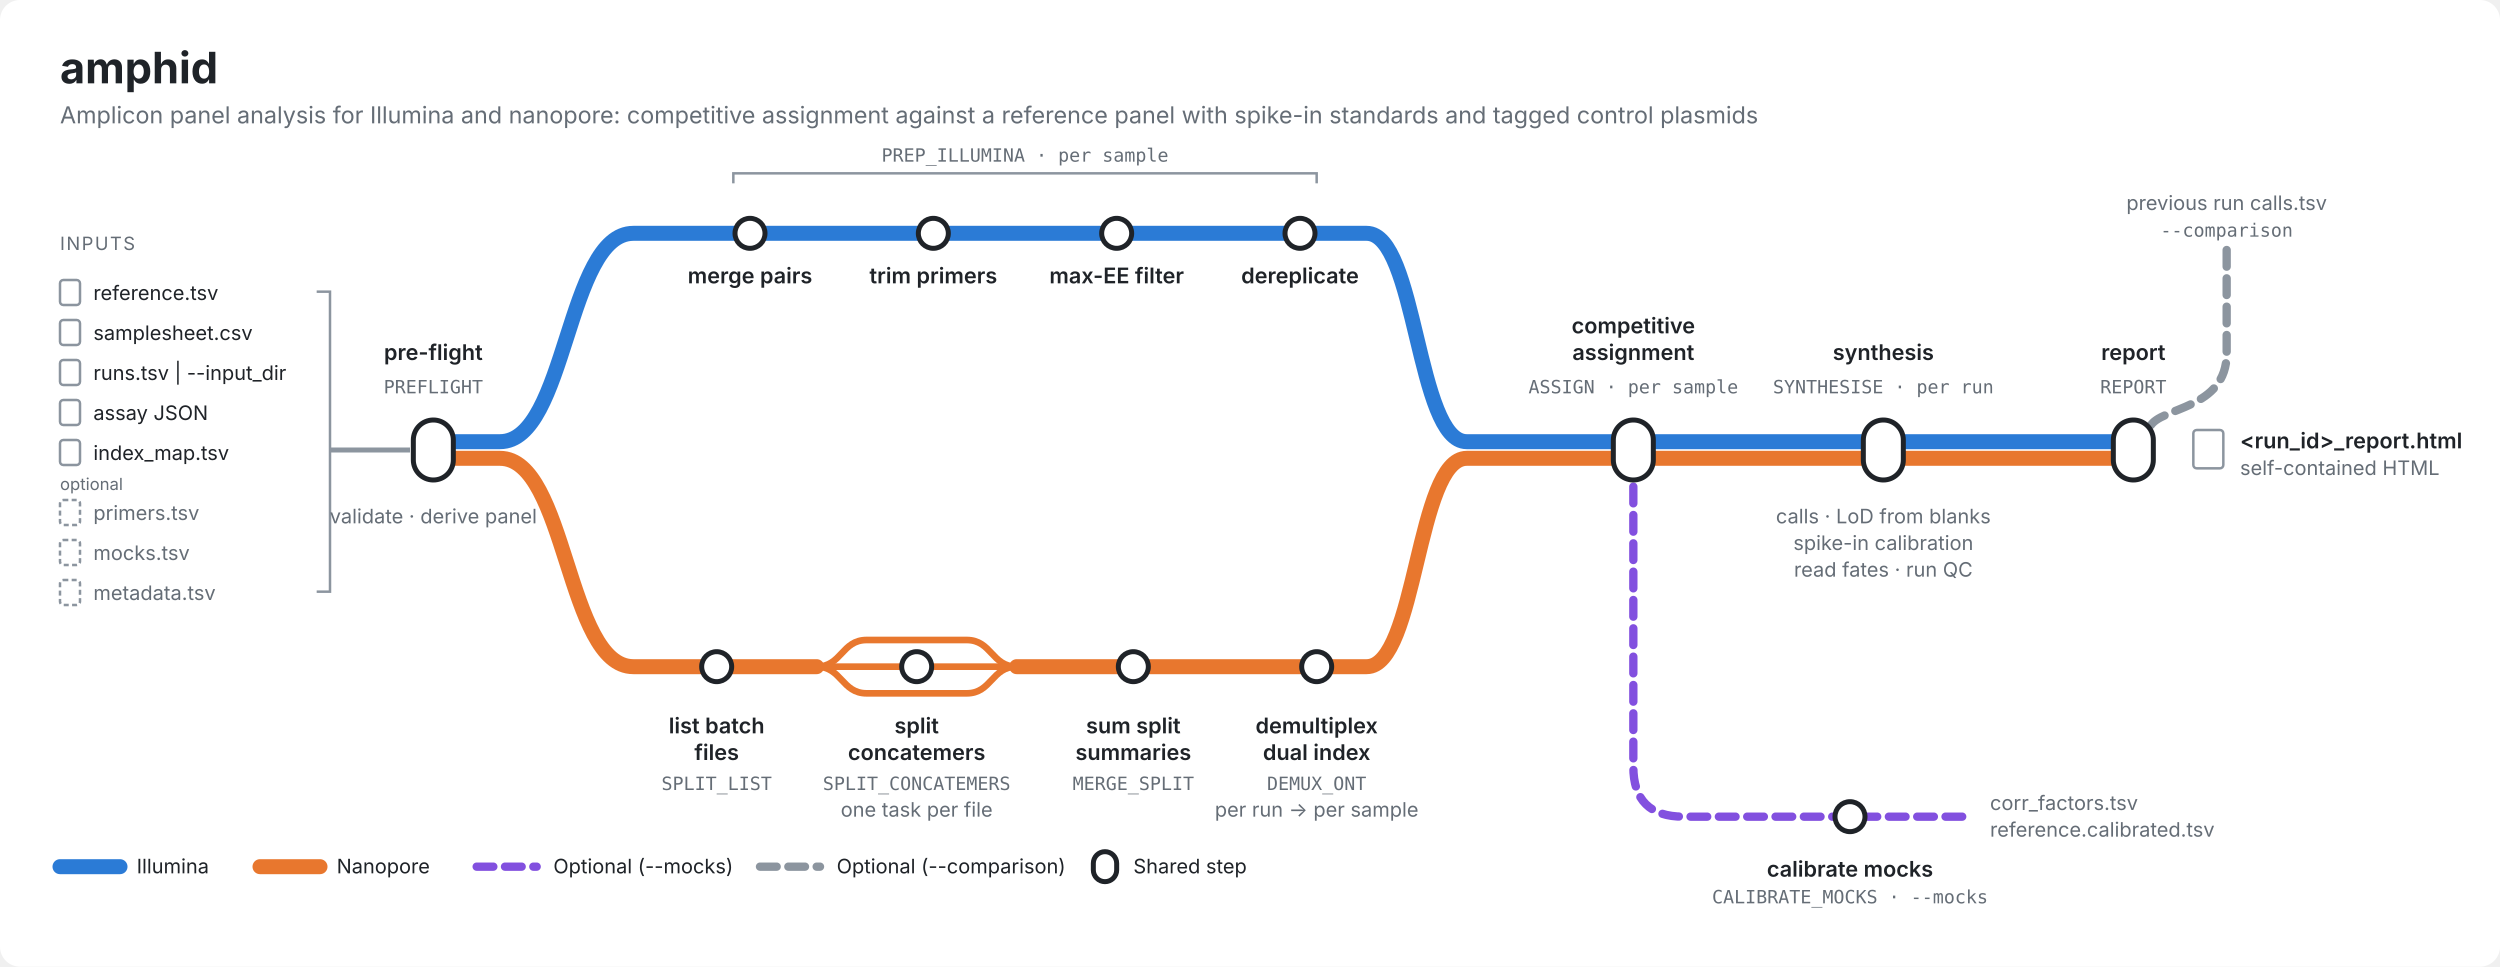
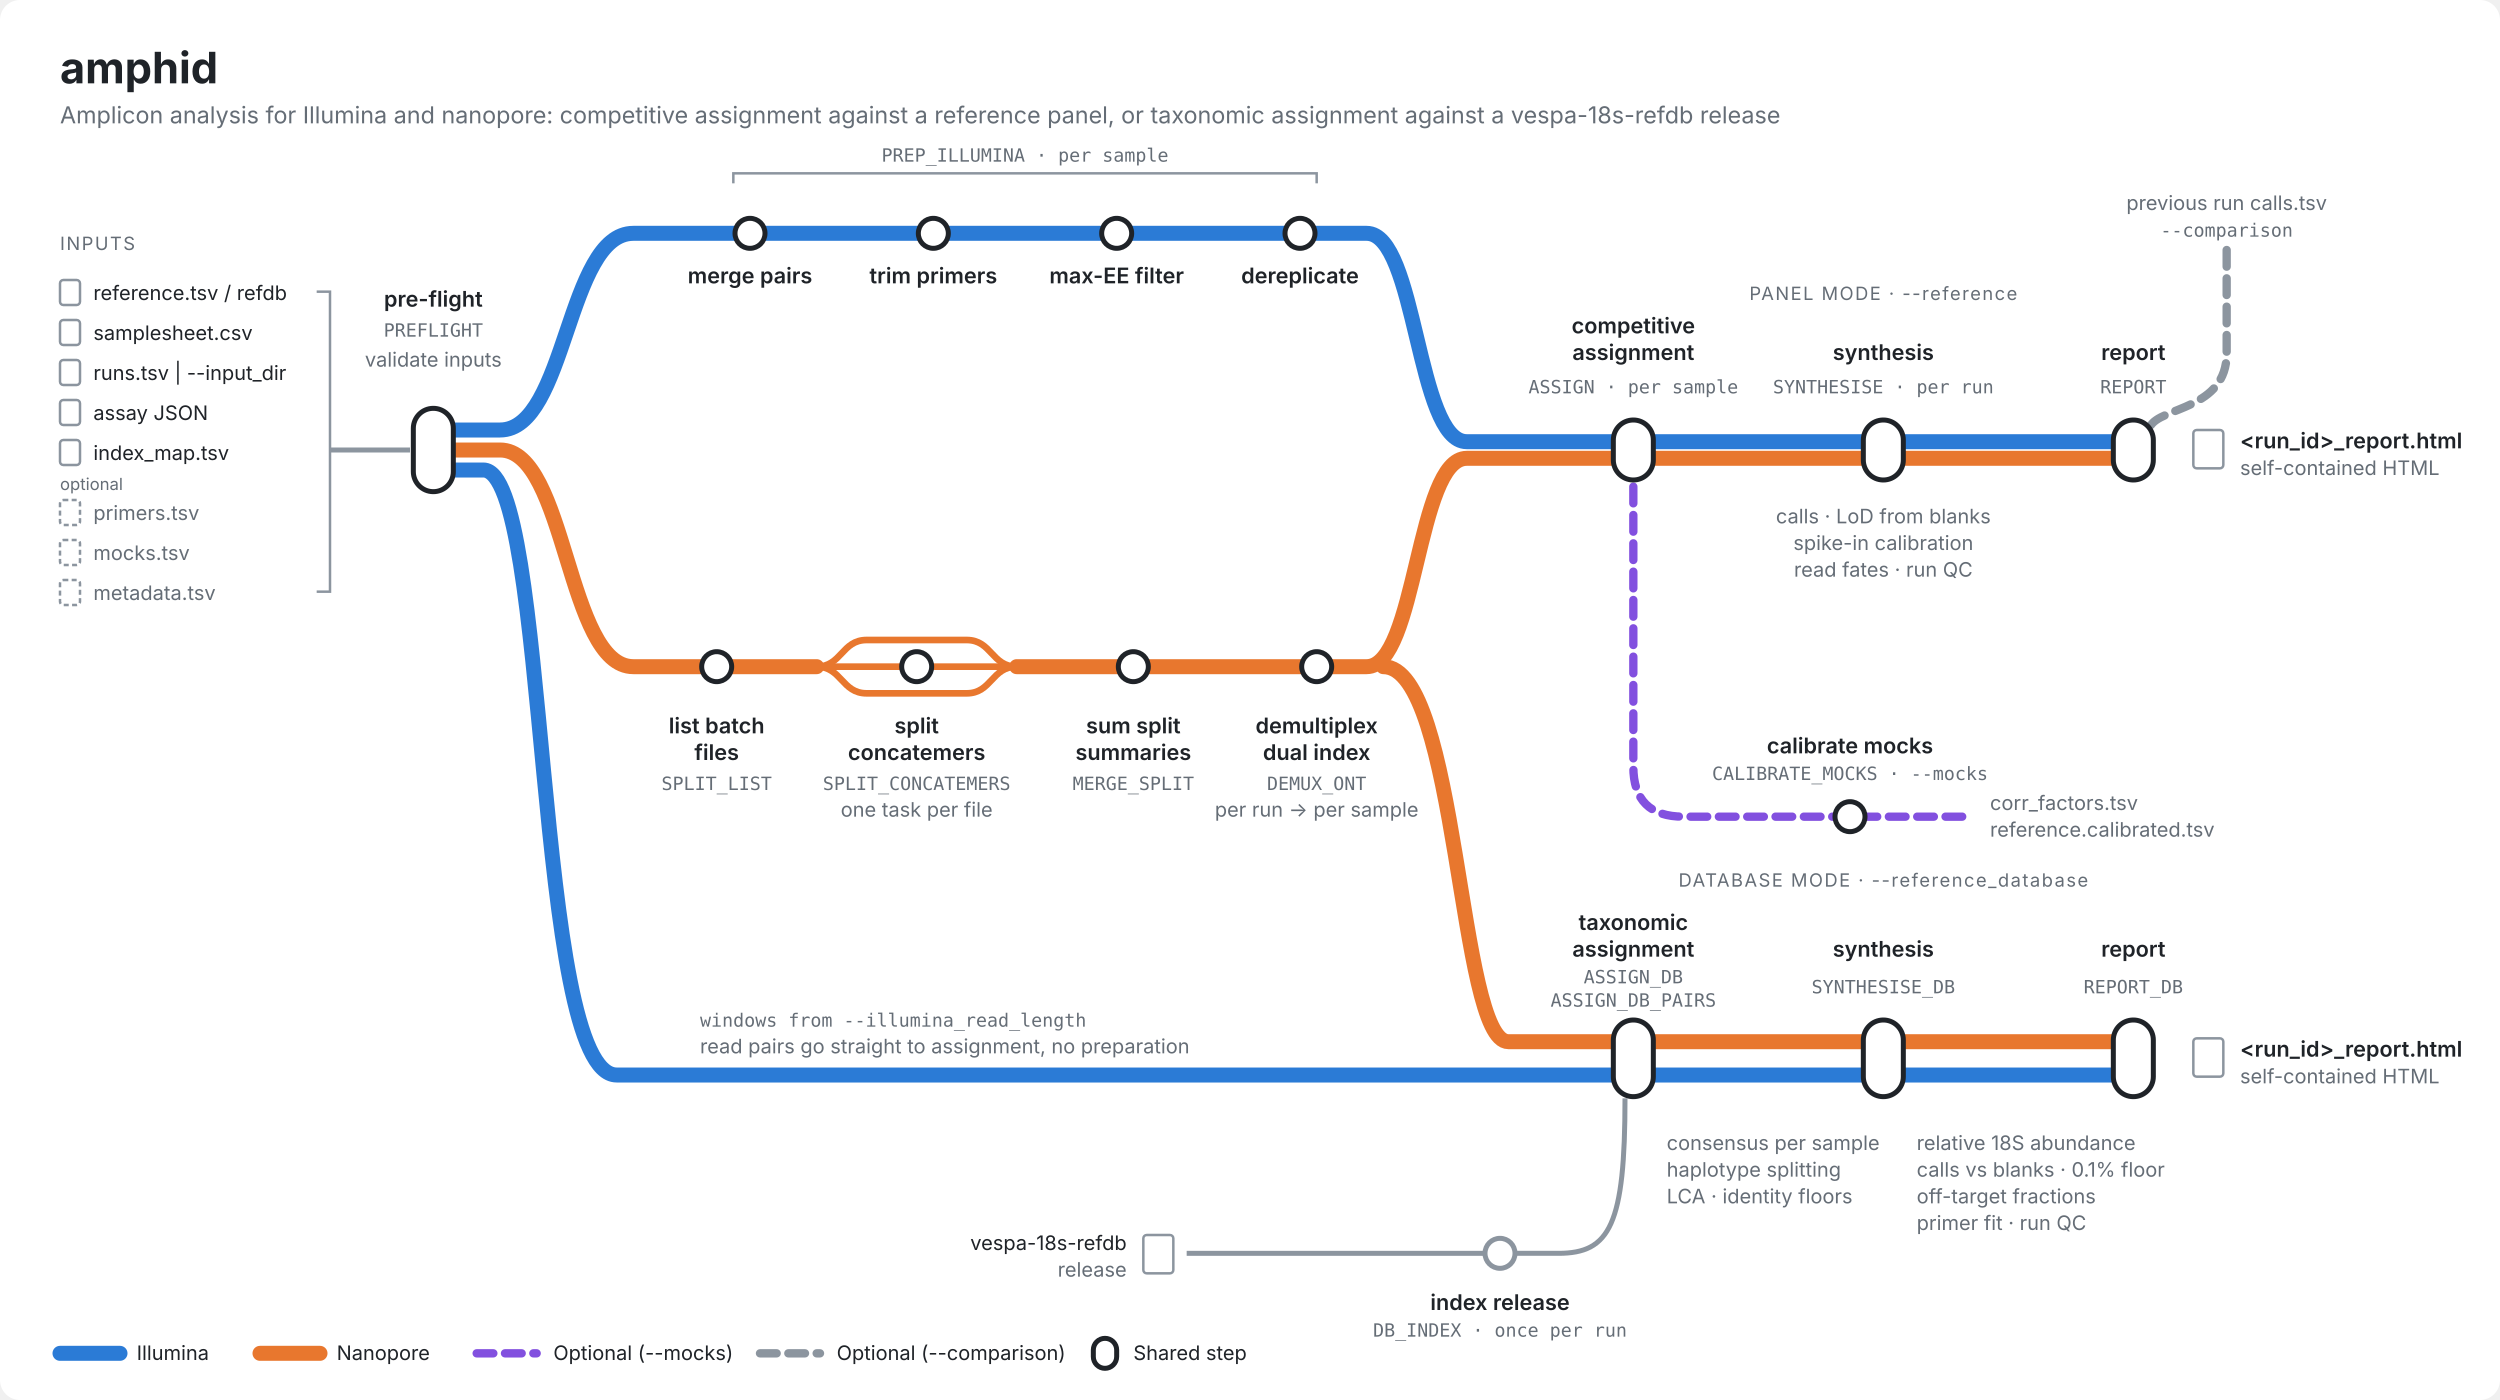
- <svg xmlns="http://www.w3.org/2000/svg" viewBox="0 0 1500 580" width="1500" height="580" role="img" aria-labelledby="t d">
+ <svg xmlns="http://www.w3.org/2000/svg" viewBox="0 0 1500 840" width="1500" height="840" role="img" aria-labelledby="t d">
  <style>
    .bg { fill: #ffffff; }
    .txt { fill: #1f2328; font-family: Inter, "Helvetica Neue", Helvetica, Arial, sans-serif; }
    .muted { fill: #656d76; }
    .mono { font-family: "SFMono-Regular", Menlo, Consolas, monospace; font-size: 11px; fill: #656d76; }
    .title { font-size: 26px; font-weight: 700; }
    .sub { font-size: 14px; }
    .lbl { font-size: 13px; font-weight: 600; }
    .small { font-size: 12px; }
+     .tag { font-size: 11px; letter-spacing: 0.08em; }
    .stn { fill: #ffffff; stroke: #1f2328; stroke-width: 3; }
    .xchg { fill: #ffffff; stroke: #1f2328; stroke-width: 3; }
    .feed { stroke: #8c959f; stroke-width: 3; fill: none; }
+     .fstn { fill: #ffffff; stroke: #8c959f; stroke-width: 3; }
    .file { fill: #ffffff; stroke: #8c959f; stroke-width: 1.5; }
    .ill { stroke: #2b7bd6; }
    .ont { stroke: #e8772e; }
    .opt { stroke: #8250df; }
    .cmp { stroke: #8c959f; }
    .line { fill: none; stroke-width: 9; stroke-linecap: round; stroke-linejoin: round; }
    .thin { fill: none; stroke-width: 4; stroke-linecap: round; }
    .dash { fill: none; stroke-width: 5; stroke-dasharray: 10 7; stroke-linecap: round; }
    .bracket { fill: none; stroke: #8c959f; stroke-width: 1.5; }
    @media (prefers-color-scheme: dark) {
      .bg { fill: #0d1117; }
      .txt { fill: #e6edf3; }
      .muted, .mono { fill: #9198a1; }
      .stn, .xchg { fill: #0d1117; stroke: #e6edf3; }
+       .fstn { fill: #0d1117; stroke: #6e7681; }
      .file { fill: #0d1117; stroke: #6e7681; }
      .feed, .bracket { stroke: #6e7681; }
      .cmp { stroke: #6e7681; }
    }
  </style>
-   <rect class="bg" x="0" y="0" width="1500" height="580" rx="12" />
+   <rect class="bg" x="0" y="0" width="1500" height="840" rx="12" />
  <text class="txt title" x="36" y="50">amphid</text>
-   <text class="txt muted sub" x="36" y="74">Amplicon panel analysis for Illumina and nanopore: competitive assignment against a reference panel with spike-in standards and tagged control plasmids</text>
+   <text class="txt muted sub" x="36" y="74">Amplicon analysis for Illumina and nanopore: competitive assignment against a reference panel, or taxonomic assignment against a vespa-18s-refdb release</text>
  <g class="txt small">
    <g transform="translate(36,168)">
      <rect class="file" width="12" height="15" rx="2" />
-       <text x="20" y="12">reference.tsv</text>
+       <text x="20" y="12">reference.tsv / refdb</text>
    </g>
    <g transform="translate(36,192)">
      <rect class="file" width="12" height="15" rx="2" />
      <text x="20" y="12">samplesheet.csv</text>
    </g>
    <g transform="translate(36,216)">
      <rect class="file" width="12" height="15" rx="2" />
      <text x="20" y="12">runs.tsv | --input_dir</text>
    </g>
    <g transform="translate(36,240)">
      <rect class="file" width="12" height="15" rx="2" />
      <text x="20" y="12">assay JSON</text>
    </g>
    <g transform="translate(36,264)">
      <rect class="file" width="12" height="15" rx="2" />
      <text x="20" y="12">index_map.tsv</text>
    </g>
    <g transform="translate(36,300)" class="muted">
      <rect class="file" width="12" height="15" rx="2" stroke-dasharray="3 2" />
      <text class="muted" x="20" y="12">primers.tsv</text>
    </g>
    <g transform="translate(36,324)">
      <rect class="file" width="12" height="15" rx="2" stroke-dasharray="3 2" />
      <text class="muted" x="20" y="12">mocks.tsv</text>
    </g>
    <g transform="translate(36,348)">
      <rect class="file" width="12" height="15" rx="2" stroke-dasharray="3 2" />
      <text class="muted" x="20" y="12">metadata.tsv</text>
    </g>
    <text class="muted" x="36" y="150" font-size="11" letter-spacing="0.08em">INPUTS</text>
    <text class="muted" x="36" y="294" font-size="10">optional</text>
  </g>
  <path class="bracket" d="M190,175 L198,175 L198,355 L190,355" />
  <path class="feed" d="M198,270 L246,270" />
-   <path class="line ill" d="M260,265 L300,265 C340,265 340,140 380,140 L820,140 C850,140 850,265 880,265 L1280,265" />
-   <path class="line ont" d="M260,275 L300,275 C340,275 340,400 380,400 L490,400" />
+   <text class="txt muted tag" x="1130" y="180" text-anchor="middle">PANEL MODE · --reference</text>
+   <text class="txt muted tag" x="1130" y="532" text-anchor="middle">DATABASE MODE · --reference_database</text>
+   <path class="line ill" d="M260,258 L300,258 C340,258 340,140 380,140 L820,140 C850,140 850,265 880,265 L1280,265" />
+   <path class="line ill" d="M260,282 L290,282 C330,282 320,645 370,645 L1280,645" />
+   <text class="mono" x="420" y="616">windows from --illumina_read_length</text>
+   <text class="txt muted small" x="420" y="632">read pairs go straight to assignment, no preparation</text>
+   <path class="line ont" d="M260,270 L300,270 C340,270 340,400 380,400 L490,400" />
  <path class="thin ont" d="M490,400 C505,400 505,384 520,384 L580,384 C595,384 595,400 610,400" />
  <path class="thin ont" d="M490,400 L610,400" />
  <path class="thin ont" d="M490,400 C505,400 505,416 520,416 L580,416 C595,416 595,400 610,400" />
  <path class="line ont" d="M610,400 L820,400 C850,400 850,275 880,275 L1280,275" />
+   <path class="line ont" d="M830,400 C875,400 875,625 905,625 L1280,625" />
+   <path class="feed" d="M712,752 L891,752" />
+   <path class="feed" d="M909,752 L935,752 C966,752 975,735 975,659" />
+   <circle class="fstn" cx="900" cy="752" r="9" />
+   <g transform="translate(686,741)">
+     <rect class="file" width="18" height="23" rx="2" />
+   </g>
+   <g class="txt" text-anchor="end">
+     <text class="small" x="676" y="750">vespa-18s-refdb</text>
+     <text class="muted small" x="676" y="766">release</text>
+   </g>
+   <g class="txt" text-anchor="middle">
+     <text class="lbl" x="900" y="786">index release</text>
+     <text class="mono" x="900" y="802">DB_INDEX · once per run</text>
+   </g>
  <path class="dash opt" d="M980,292 L980,460 C980,480 990,490 1010,490 L1180,490" />
  <path class="dash cmp" d="M1336,150 L1336,212 C1336,246 1296,244 1290,256" />
-   <rect class="xchg" x="248" y="252" width="24" height="36" rx="12" />
+   <rect class="xchg" x="248" y="245" width="24" height="50" rx="12" />
  <rect class="xchg" x="968" y="252" width="24" height="36" rx="12" />
  <rect class="xchg" x="1118" y="252" width="24" height="36" rx="12" />
  <rect class="xchg" x="1268" y="252" width="24" height="36" rx="12" />
-   <g class="txt" text-anchor="middle">
-     <text class="lbl" x="260" y="216">pre-flight</text>
-     <text class="mono" x="260" y="236">PREFLIGHT</text>
-     <text class="muted small" x="260" y="314">validate · derive panel</text>
+   <rect class="xchg" x="968" y="612" width="24" height="46" rx="12" />
+   <rect class="xchg" x="1118" y="612" width="24" height="46" rx="12" />
+   <rect class="xchg" x="1268" y="612" width="24" height="46" rx="12" />
+   <g class="txt" text-anchor="middle">
+     <text class="lbl" x="260" y="184">pre-flight</text>
+     <text class="mono" x="260" y="202">PREFLIGHT</text>
+     <text class="muted small" x="260" y="220">validate inputs</text>
    <text class="lbl" x="980" y="200">competitive</text>
    <text class="lbl" x="980" y="216">assignment</text>
    <text class="mono" x="980" y="236">ASSIGN · per sample</text>
    <text class="lbl" x="1130" y="216">synthesis</text>
    <text class="mono" x="1130" y="236">SYNTHESISE · per run</text>
    <text class="muted small" x="1130" y="314">calls · LoD from blanks</text>
    <text class="muted small" x="1130" y="330">spike-in calibration</text>
    <text class="muted small" x="1130" y="346">read fates · run QC</text>
    <text class="lbl" x="1280" y="216">report</text>
    <text class="mono" x="1280" y="236">REPORT</text>
+     <text class="lbl" x="980" y="558">taxonomic</text>
+     <text class="lbl" x="980" y="574">assignment</text>
+     <text class="mono" x="980" y="590">ASSIGN_DB</text>
+     <text class="mono" x="980" y="604">ASSIGN_DB_PAIRS</text>
+     <text class="lbl" x="1130" y="574">synthesis</text>
+     <text class="mono" x="1130" y="596">SYNTHESISE_DB</text>
+     <text class="lbl" x="1280" y="574">report</text>
+     <text class="mono" x="1280" y="596">REPORT_DB</text>
+   </g>
+   <g class="txt muted small">
+     <text x="1000" y="690">consensus per sample</text>
+     <text x="1000" y="706">haplotype splitting</text>
+     <text x="1000" y="722">LCA · identity floors</text>
+     <text x="1150" y="690">relative 18S abundance</text>
+     <text x="1150" y="706">calls vs blanks · 0.1% floor</text>
+     <text x="1150" y="722">off-target fractions</text>
+     <text x="1150" y="738">primer fit · run QC</text>
  </g>
  <g>
    <circle class="stn" cx="450" cy="140" r="9" />
    <circle class="stn" cx="560" cy="140" r="9" />
    <circle class="stn" cx="670" cy="140" r="9" />
    <circle class="stn" cx="780" cy="140" r="9" />
  </g>
  <g class="txt" text-anchor="middle">
    <text class="lbl" x="450" y="170">merge pairs</text>
    <text class="lbl" x="560" y="170">trim primers</text>
    <text class="lbl" x="670" y="170">max-EE filter</text>
    <text class="lbl" x="780" y="170">dereplicate</text>
  </g>
  <path class="bracket" d="M440,110 L440,104 L790,104 L790,110" />
  <text class="mono" x="615" y="97" text-anchor="middle">PREP_ILLUMINA · per sample</text>
  <g>
    <circle class="stn" cx="430" cy="400" r="9" />
    <circle class="stn" cx="550" cy="400" r="9" />
    <circle class="stn" cx="680" cy="400" r="9" />
    <circle class="stn" cx="790" cy="400" r="9" />
  </g>
  <g class="txt" text-anchor="middle">
    <text class="lbl" x="430" y="440">list batch</text>
    <text class="lbl" x="430" y="456">files</text>
    <text class="mono" x="430" y="474">SPLIT_LIST</text>
    <text class="lbl" x="550" y="440">split</text>
    <text class="lbl" x="550" y="456">concatemers</text>
    <text class="mono" x="550" y="474">SPLIT_CONCATEMERS</text>
    <text class="muted small" x="550" y="490">one task per file</text>
    <text class="lbl" x="680" y="440">sum split</text>
    <text class="lbl" x="680" y="456">summaries</text>
    <text class="mono" x="680" y="474">MERGE_SPLIT</text>
    <text class="lbl" x="790" y="440">demultiplex</text>
    <text class="lbl" x="790" y="456">dual index</text>
    <text class="mono" x="790" y="474">DEMUX_ONT</text>
    <text class="muted small" x="790" y="490">per run → per sample</text>
  </g>
  <circle class="stn" cx="1110" cy="490" r="9" />
  <g class="txt" text-anchor="middle">
-     <text class="lbl" x="1110" y="526">calibrate mocks</text>
-     <text class="mono" x="1110" y="542">CALIBRATE_MOCKS · --mocks</text>
+     <text class="lbl" x="1110" y="452">calibrate mocks</text>
+     <text class="mono" x="1110" y="468">CALIBRATE_MOCKS · --mocks</text>
  </g>
  <text class="txt muted small" x="1194" y="486">corr_factors.tsv</text>
  <text class="txt muted small" x="1194" y="502">reference.calibrated.tsv</text>
  <text class="txt muted small" x="1336" y="126" text-anchor="middle">previous run calls.tsv</text>
  <text class="mono" x="1336" y="142" text-anchor="middle">--comparison</text>
  <g transform="translate(1316,258)">
    <rect class="file" width="18" height="23" rx="2" />
    <text class="txt lbl" x="28" y="11">&lt;run_id&gt;_report.html</text>
    <text class="txt muted small" x="28" y="27">self-contained HTML</text>
  </g>
-   <g transform="translate(36,520)" class="txt small">
+   <g transform="translate(1316,623)">
+     <rect class="file" width="18" height="23" rx="2" />
+     <text class="txt lbl" x="28" y="11">&lt;run_id&gt;_report.html</text>
+     <text class="txt muted small" x="28" y="27">self-contained HTML</text>
+   </g>
+   <g transform="translate(36,812)" class="txt small">
    <path class="line ill" d="M0,0 L36,0" />
    <text x="46" y="4">Illumina</text>
    <path class="line ont" d="M120,0 L156,0" />
    <text x="166" y="4">Nanopore</text>
    <path class="dash opt" d="M250,0 L286,0" />
    <text x="296" y="4">Optional (--mocks)</text>
    <path class="dash cmp" d="M420,0 L456,0" />
    <text x="466" y="4">Optional (--comparison)</text>
    <rect class="xchg" x="620" y="-9" width="14" height="18" rx="7" stroke-width="2" />
    <text x="644" y="4">Shared step</text>
  </g>
</svg>
